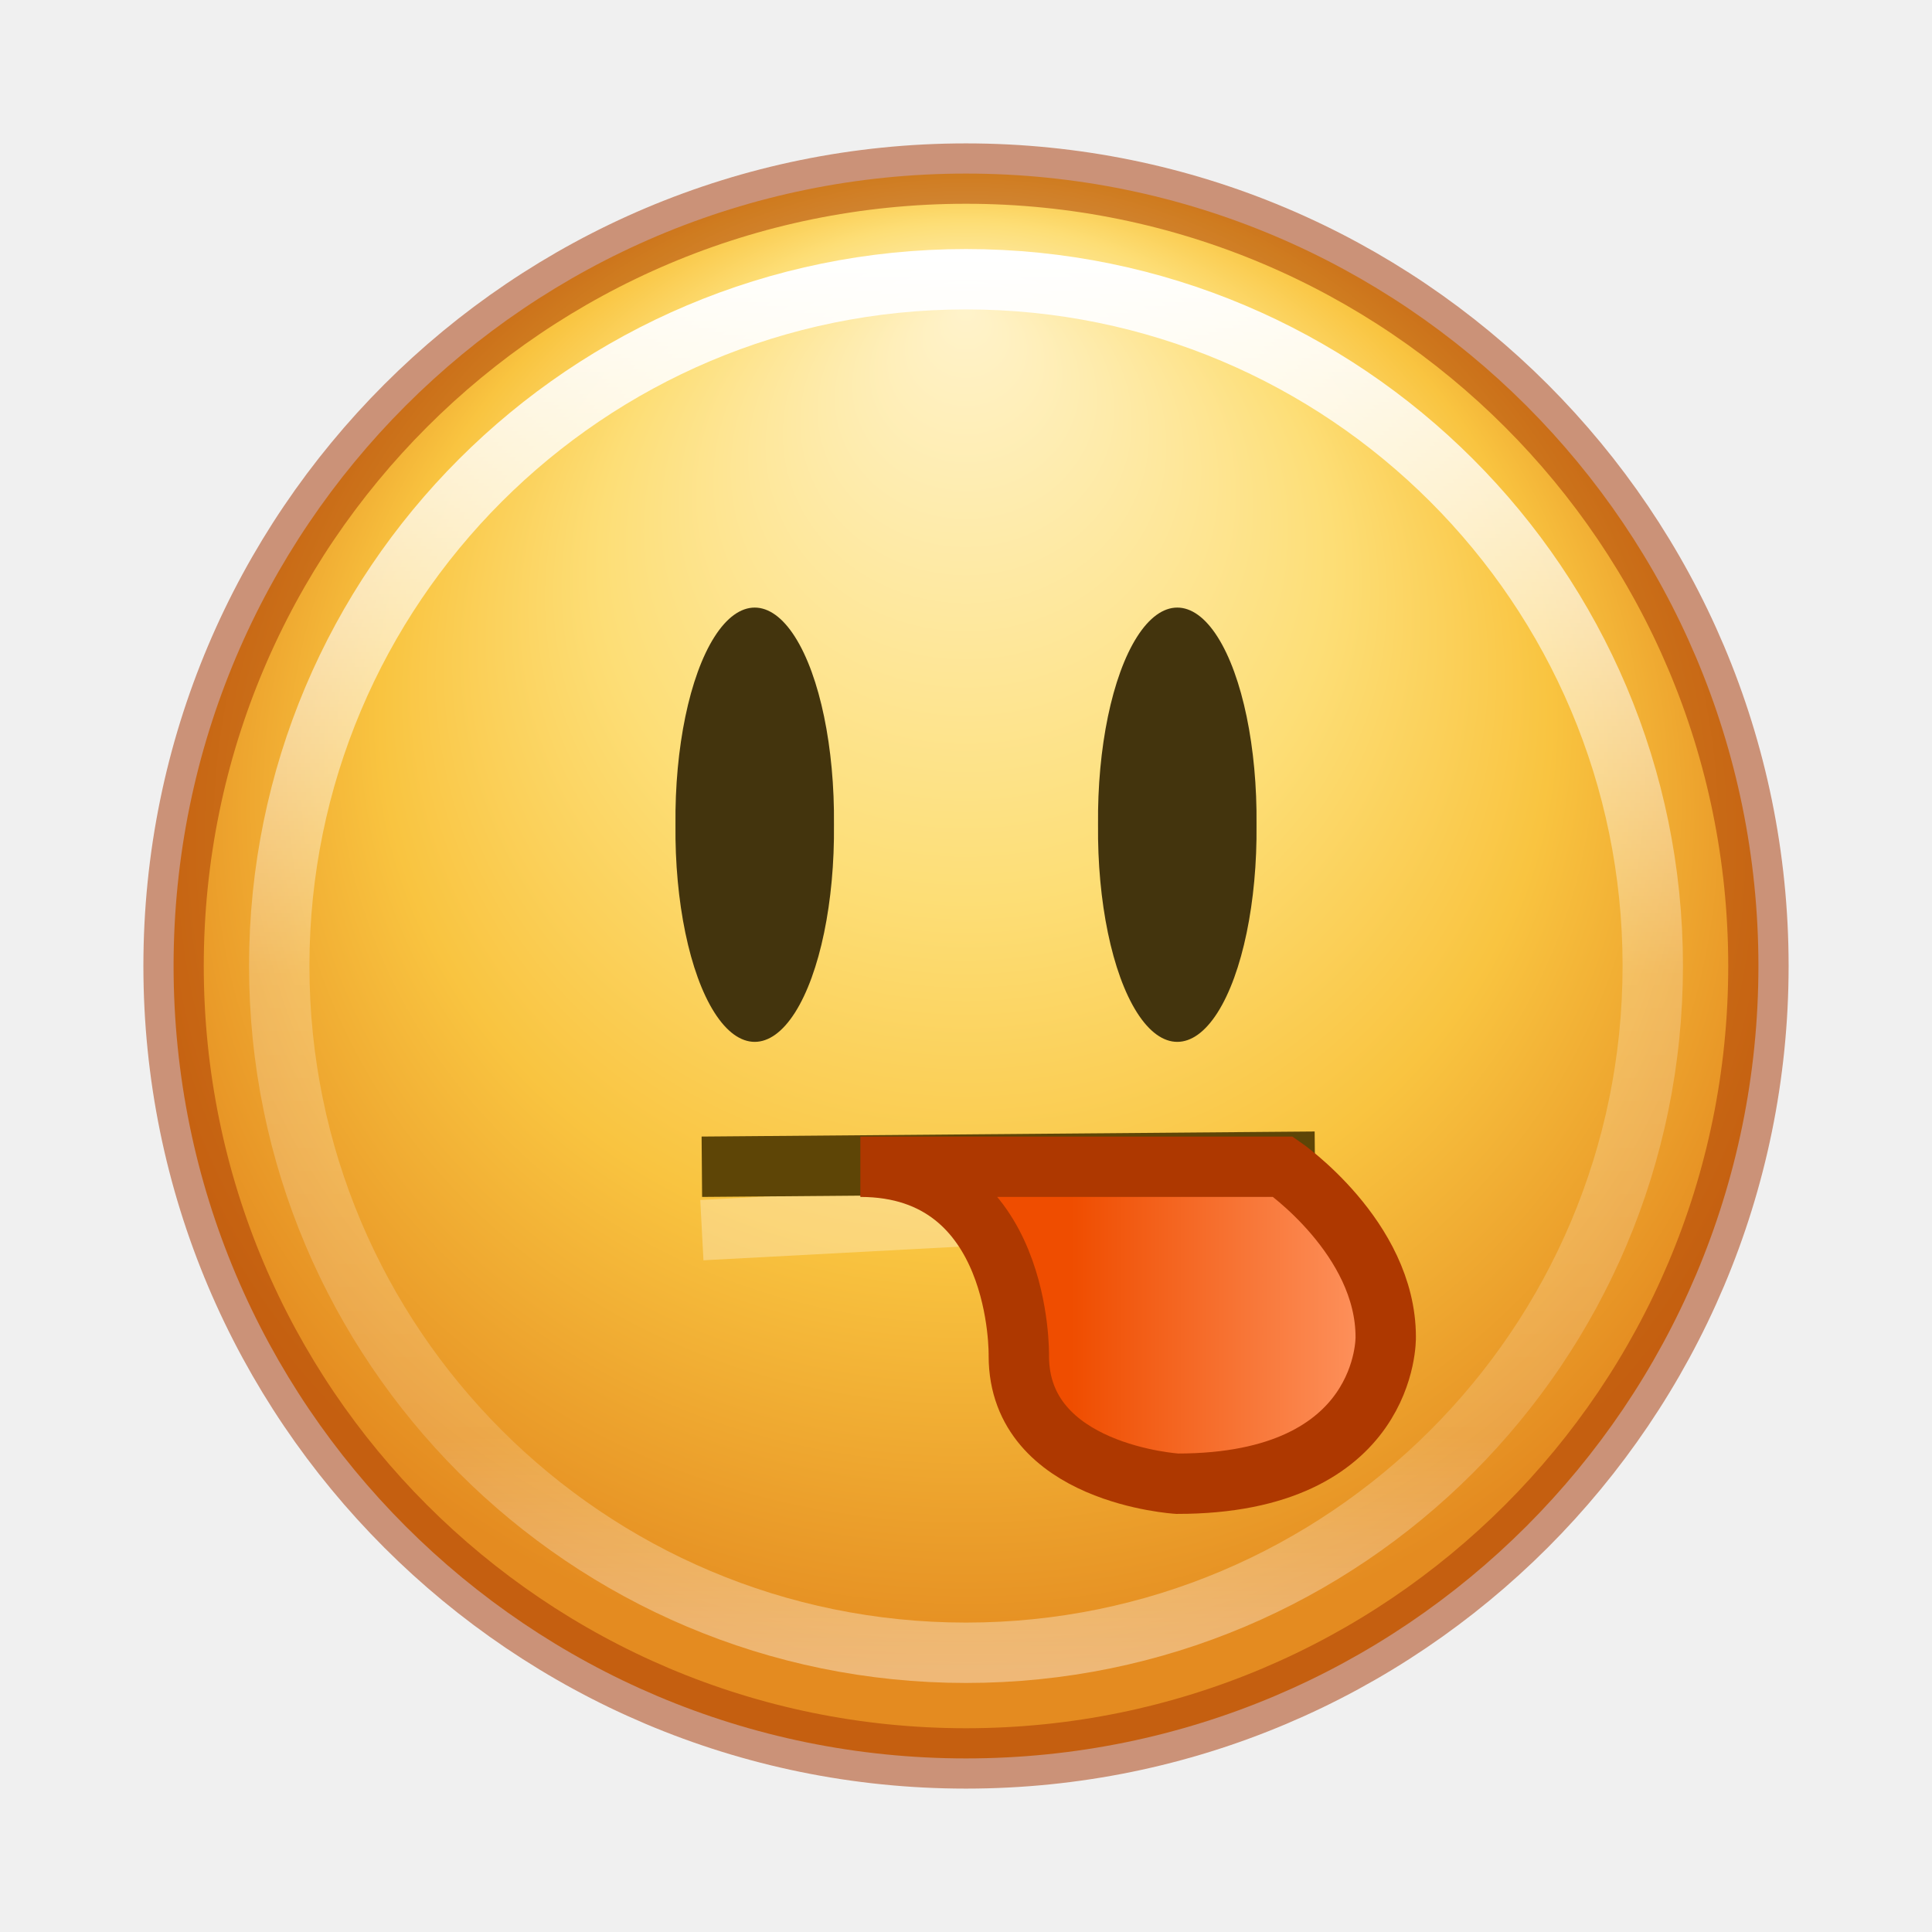
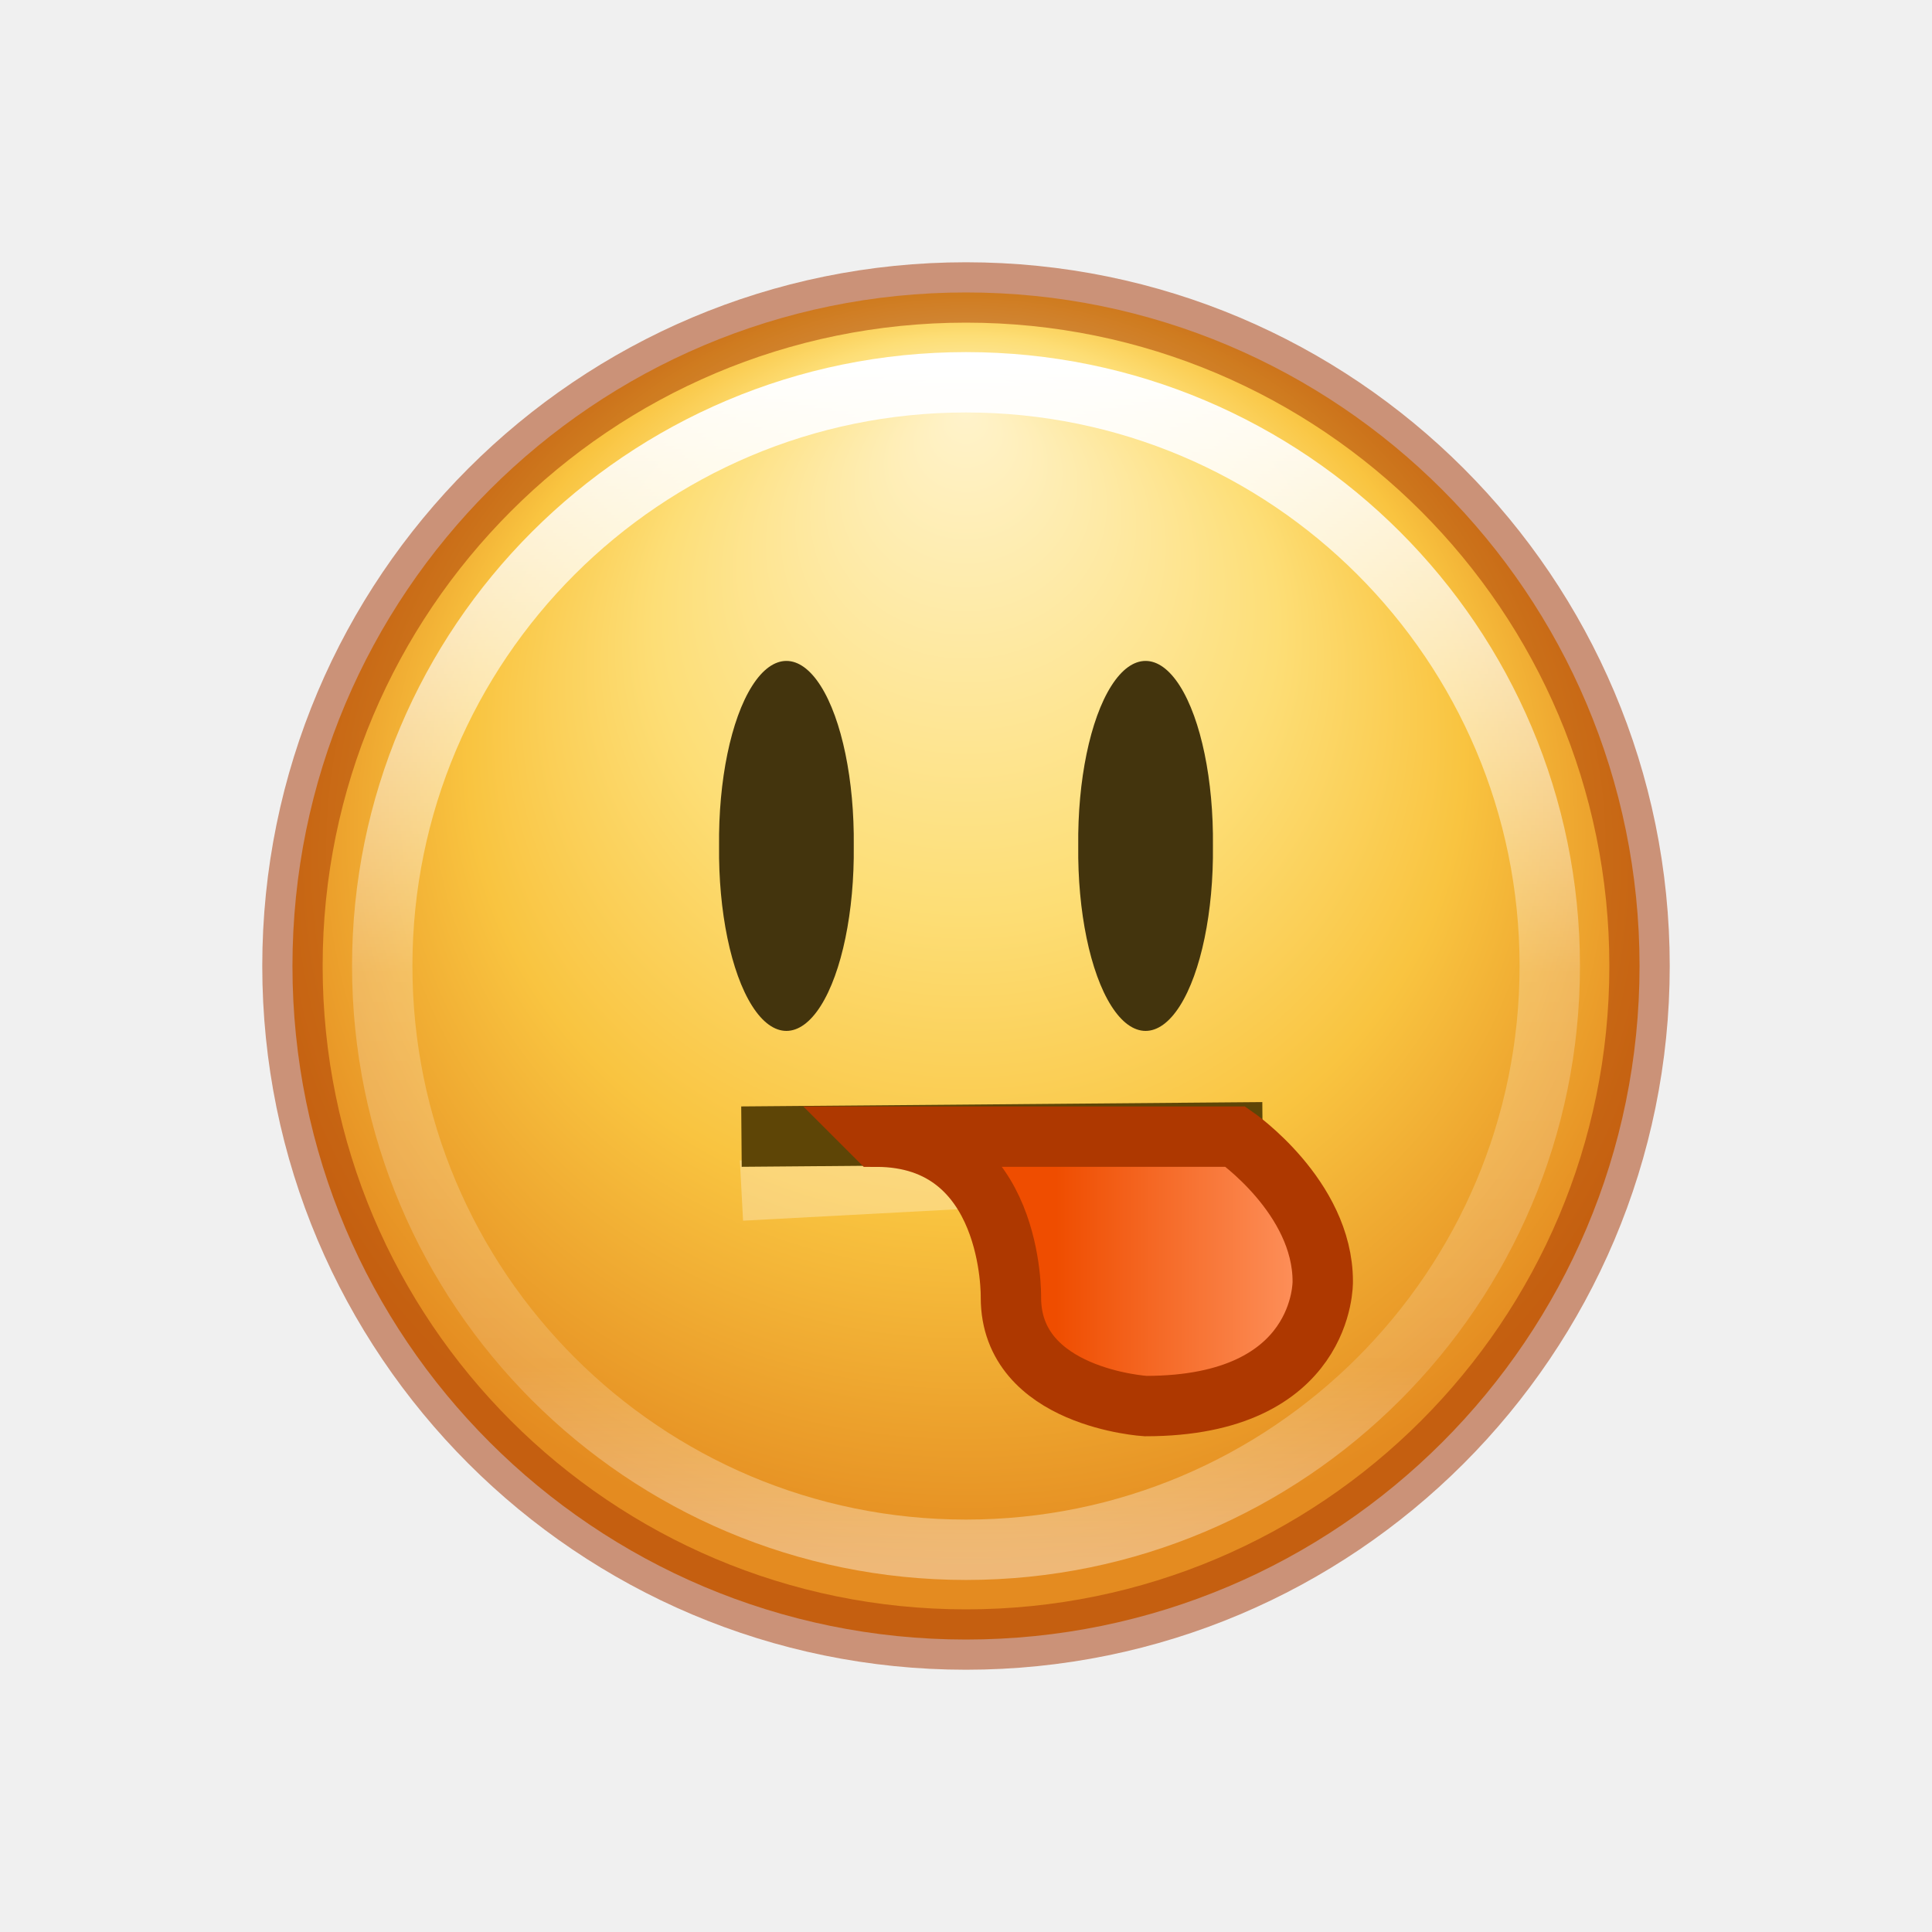
<svg xmlns="http://www.w3.org/2000/svg" xmlns:xlink="http://www.w3.org/1999/xlink" version="1.1" width="32" height="32" id="svg5988">
  <defs id="defs5990">
    <linearGradient id="linearGradient3841">
      <stop id="stop3843" style="stop-color:#ef4d00;stop-opacity:1" offset="0" />
      <stop id="stop3845" style="stop-color:#ff9764;stop-opacity:1" offset="1" />
    </linearGradient>
    <linearGradient x1="184.276" y1="910.774" x2="185.272" y2="909.951" id="linearGradient10851" xlink:href="#linearGradient10845" gradientUnits="userSpaceOnUse" gradientTransform="matrix(0.683499,0.3626717,-0.3946183,0.6281659,242.9837,-628.8914)" />
    <linearGradient id="linearGradient10845">
      <stop id="stop10847" style="stop-color:#ffffff;stop-opacity:0.16" offset="0" />
      <stop id="stop10849" style="stop-color:#ffffff;stop-opacity:1" offset="1" />
    </linearGradient>
-     <linearGradient x1="71.204" y1="6.238" x2="71.204" y2="44.341" id="linearGradient5726-5" xlink:href="#linearGradient4011-7-0" gradientUnits="userSpaceOnUse" gradientTransform="matrix(0.6148648,0,0,0.6148648,-28.10639,0.4086887)" />
+     <linearGradient x1="71.204" y1="6.238" x2="71.204" y2="44.341" id="linearGradient5726-5" xlink:href="#linearGradient4011-7-0" gradientUnits="userSpaceOnUse" gradientTransform="matrix(0.5226351,0,0,0.5226351,-21.49043,2.747385)" />
    <linearGradient id="linearGradient4011-7-0">
      <stop id="stop4013-1-0" style="stop-color:#ffffff;stop-opacity:1" offset="0" />
      <stop id="stop4015-6-1" style="stop-color:#ffffff;stop-opacity:0.235" offset="0.508" />
      <stop id="stop4017-5-2" style="stop-color:#ffffff;stop-opacity:0.157" offset="0.835" />
      <stop id="stop4019-1-1" style="stop-color:#ffffff;stop-opacity:0.392" offset="1" />
    </linearGradient>
    <linearGradient id="linearGradient4044-1-0">
      <stop id="stop4046-5-15" style="stop-color:#fff3cb;stop-opacity:1" offset="0" />
      <stop id="stop4048-7-8" style="stop-color:#fdde76;stop-opacity:1" offset="0.433" />
      <stop id="stop4050-0-5" style="stop-color:#f9c440;stop-opacity:1" offset="0.692" />
      <stop id="stop4052-2-7" style="stop-color:#e48b20;stop-opacity:1" offset="1" />
    </linearGradient>
-     <radialGradient cx="282.788" cy="533.112" r="6.83" fx="277.665" fy="533.112" id="radialGradient5986" xlink:href="#linearGradient4044-1-0" gradientUnits="userSpaceOnUse" gradientTransform="matrix(0,1.892388,-2.05033,0,1109.056,-520.3478)" />
-     <linearGradient x1="9" y1="11" x2="12" y2="11" id="linearGradient3847" xlink:href="#linearGradient3841" gradientUnits="userSpaceOnUse" gradientTransform="matrix(1.75,0,0,1.75,1.999995,2.7)" />
+     <radialGradient cx="282.788" cy="533.112" r="6.83" fx="277.665" fy="533.112" id="radialGradient5986" xlink:href="#linearGradient4044-1-0" gradientUnits="userSpaceOnUse" gradientTransform="matrix(0,1.60853,-1.74278,0,945.0973,-439.8957)" />
+     <linearGradient x1="9" y1="11" x2="12" y2="11" id="linearGradient3847" xlink:href="#linearGradient3841" gradientUnits="userSpaceOnUse" gradientTransform="matrix(1.4875,0,0,1.4875,4.099996,4.695)" />
  </defs>
-   <path style="color:#000000;display:inline;overflow:visible;visibility:visible;fill:url(#radialGradient5986);fill-opacity:1;fill-rule:nonzero;stroke:none;stroke-width:1;stroke-miterlimit:4;stroke-dasharray:none;marker:none;enable-background:accumulate" id="path3009-1-5" d="M 29.125,16 A 13.125,13.125 0 1 1 2.875,16 13.125,13.125 0 1 1 29.125,16 Z" />
-   <path style="color:#000000;display:inline;overflow:visible;visibility:visible;fill:none;stroke:url(#linearGradient5726-5);stroke-width:1;stroke-linecap:round;stroke-linejoin:round;stroke-miterlimit:4;stroke-dasharray:none;stroke-dashoffset:0;stroke-opacity:1;marker:none;enable-background:accumulate" id="path8655-6-3-8" d="m 27.375,15.999 c 0,6.283 -5.093,11.376 -11.375,11.376 -6.282,0 -11.375,-5.093 -11.375,-11.376 0,-6.282 5.093,-11.374 11.375,-11.374 6.282,0 11.375,5.092 11.375,11.374 z" />
-   <path style="color:#000000;display:inline;overflow:visible;visibility:visible;opacity:0.5;fill:none;stroke:#a53400;stroke-width:1;stroke-miterlimit:4;stroke-dasharray:none;stroke-opacity:1;marker:none;enable-background:accumulate" id="path3009-5-8-4" d="M 29.125,16 A 13.125,13.125 0 1 1 2.875,16 13.125,13.125 0 1 1 29.125,16 Z" />
-   <path style="color:#000000;display:inline;overflow:visible;visibility:visible;opacity:0.3;fill:none;stroke:#ffffff;stroke-width:1;stroke-linecap:butt;stroke-linejoin:miter;stroke-miterlimit:4;stroke-dasharray:none;stroke-dashoffset:0;stroke-opacity:1;marker:none;enable-background:accumulate" id="path10786-7" d="M 21.679,19.84 11.625,20.375" />
-   <path style="color:#000000;display:inline;overflow:visible;visibility:visible;fill:none;stroke:#5e4506;stroke-width:1;stroke-linecap:butt;stroke-linejoin:miter;stroke-miterlimit:4;stroke-dasharray:none;stroke-dashoffset:0;stroke-opacity:1;marker:none;enable-background:accumulate" id="path10786" d="m 21.779,19.241 -10.154,0.084" />
-   <path style="color:#000000;display:inline;overflow:visible;visibility:visible;fill:#43340d;fill-opacity:1;stroke:none;stroke-width:1;stroke-miterlimit:4;stroke-dasharray:none;marker:none;enable-background:accumulate" id="path3964-7-71-6" d="m 13.813,13.66 a 1.313,3.5 0 1 1 -2.625,0 1.313,3.5 0 1 1 2.625,0 z" />
-   <path style="color:#000000;display:inline;overflow:visible;visibility:visible;fill:#43340d;fill-opacity:1;stroke:none;stroke-width:1;stroke-miterlimit:4;stroke-dasharray:none;marker:none;enable-background:accumulate" id="path3964-7-7-2-8" d="m 18.187,13.66 a 1.313,3.5 0 1 0 2.625,0 1.313,3.5 0 1 0 -2.625,0 z" />
-   <path style="fill:url(#linearGradient3847);fill-opacity:1;stroke:#ae3800;stroke-width:1;stroke-linecap:butt;stroke-linejoin:miter;stroke-miterlimit:4;stroke-dasharray:none;stroke-opacity:1" id="path3802" d="m 14.25,19.325 h 7 c 0,0 1.702,1.175 1.702,2.821 0,0 0.054,2.429 -3.452,2.429 0,0 -2.625,-0.157 -2.625,-2.116 0,0 0.066,-3.134 -2.625,-3.134 z" />
+   <path style="color:#000000;display:inline;overflow:visible;visibility:visible;fill:url(#radialGradient5986);fill-opacity:1;fill-rule:nonzero;stroke:none;stroke-width:1;stroke-miterlimit:4;stroke-dasharray:none;marker:none;enable-background:accumulate" id="path3009-1-5" d="M 27.156,16 A 11.156,11.156 0 1 1 4.844,16 11.156,11.156 0 1 1 27.156,16 Z" />
+   <path style="color:#000000;display:inline;overflow:visible;visibility:visible;fill:none;stroke:url(#linearGradient5726-5);stroke-width:1;stroke-linecap:round;stroke-linejoin:round;stroke-miterlimit:4;stroke-dasharray:none;stroke-dashoffset:0;stroke-opacity:1;marker:none;enable-background:accumulate" id="path8655-6-3-8" d="m 25.669,16 c 0,5.34 -4.329,9.669 -9.669,9.669 -5.34,0 -9.669,-4.329 -9.669,-9.669 0,-5.34 4.329,-9.668 9.669,-9.668 5.339,0 9.669,4.328 9.669,9.668 z" />
+   <path style="color:#000000;display:inline;overflow:visible;visibility:visible;opacity:0.5;fill:none;stroke:#a53400;stroke-width:1;stroke-miterlimit:4;stroke-dasharray:none;stroke-opacity:1;marker:none;enable-background:accumulate" id="path3009-5-8-4" d="M 27.156,16 A 11.156,11.156 0 1 1 4.844,16 11.156,11.156 0 1 1 27.156,16 Z" />
+   <path style="color:#000000;display:inline;overflow:visible;visibility:visible;opacity:0.3;fill:none;stroke:#ffffff;stroke-width:1;stroke-linecap:butt;stroke-linejoin:miter;stroke-miterlimit:4;stroke-dasharray:none;stroke-dashoffset:0;stroke-opacity:1;marker:none;enable-background:accumulate" id="path10786-7" d="M 20.827,19.264 12.281,19.719" />
+   <path style="color:#000000;display:inline;overflow:visible;visibility:visible;fill:none;stroke:#5e4506;stroke-width:1;stroke-linecap:butt;stroke-linejoin:miter;stroke-miterlimit:4;stroke-dasharray:none;stroke-dashoffset:0;stroke-opacity:1;marker:none;enable-background:accumulate" id="path10786" d="m 20.912,18.754 -8.631,0.072" />
+   <path style="color:#000000;display:inline;overflow:visible;visibility:visible;fill:#43340d;fill-opacity:1;stroke:none;stroke-width:1;stroke-miterlimit:4;stroke-dasharray:none;marker:none;enable-background:accumulate" id="path3964-7-71-6" d="m 14.141,14.011 a 1.116,2.975 0 1 1 -2.231,0 1.116,2.975 0 1 1 2.231,0 z" />
+   <path style="color:#000000;display:inline;overflow:visible;visibility:visible;fill:#43340d;fill-opacity:1;stroke:none;stroke-width:1;stroke-miterlimit:4;stroke-dasharray:none;marker:none;enable-background:accumulate" id="path3964-7-7-2-8" d="m 17.859,14.011 a 1.116,2.975 0 1 0 2.231,0 1.116,2.975 0 1 0 -2.231,0 z" />
+   <path style="fill:url(#linearGradient3847);fill-opacity:1;stroke:#ae3800;stroke-width:1;stroke-linecap:butt;stroke-linejoin:miter;stroke-miterlimit:4;stroke-dasharray:none;stroke-opacity:1" id="path3802" d="m 14.512,18.826 h 5.95 c 0,0 1.447,0.999 1.447,2.398 0,0 0.046,2.065 -2.934,2.065 0,0 -2.231,-0.133 -2.231,-1.798 0,0 0.056,-2.664 -2.231,-2.664 z" />
</svg>
